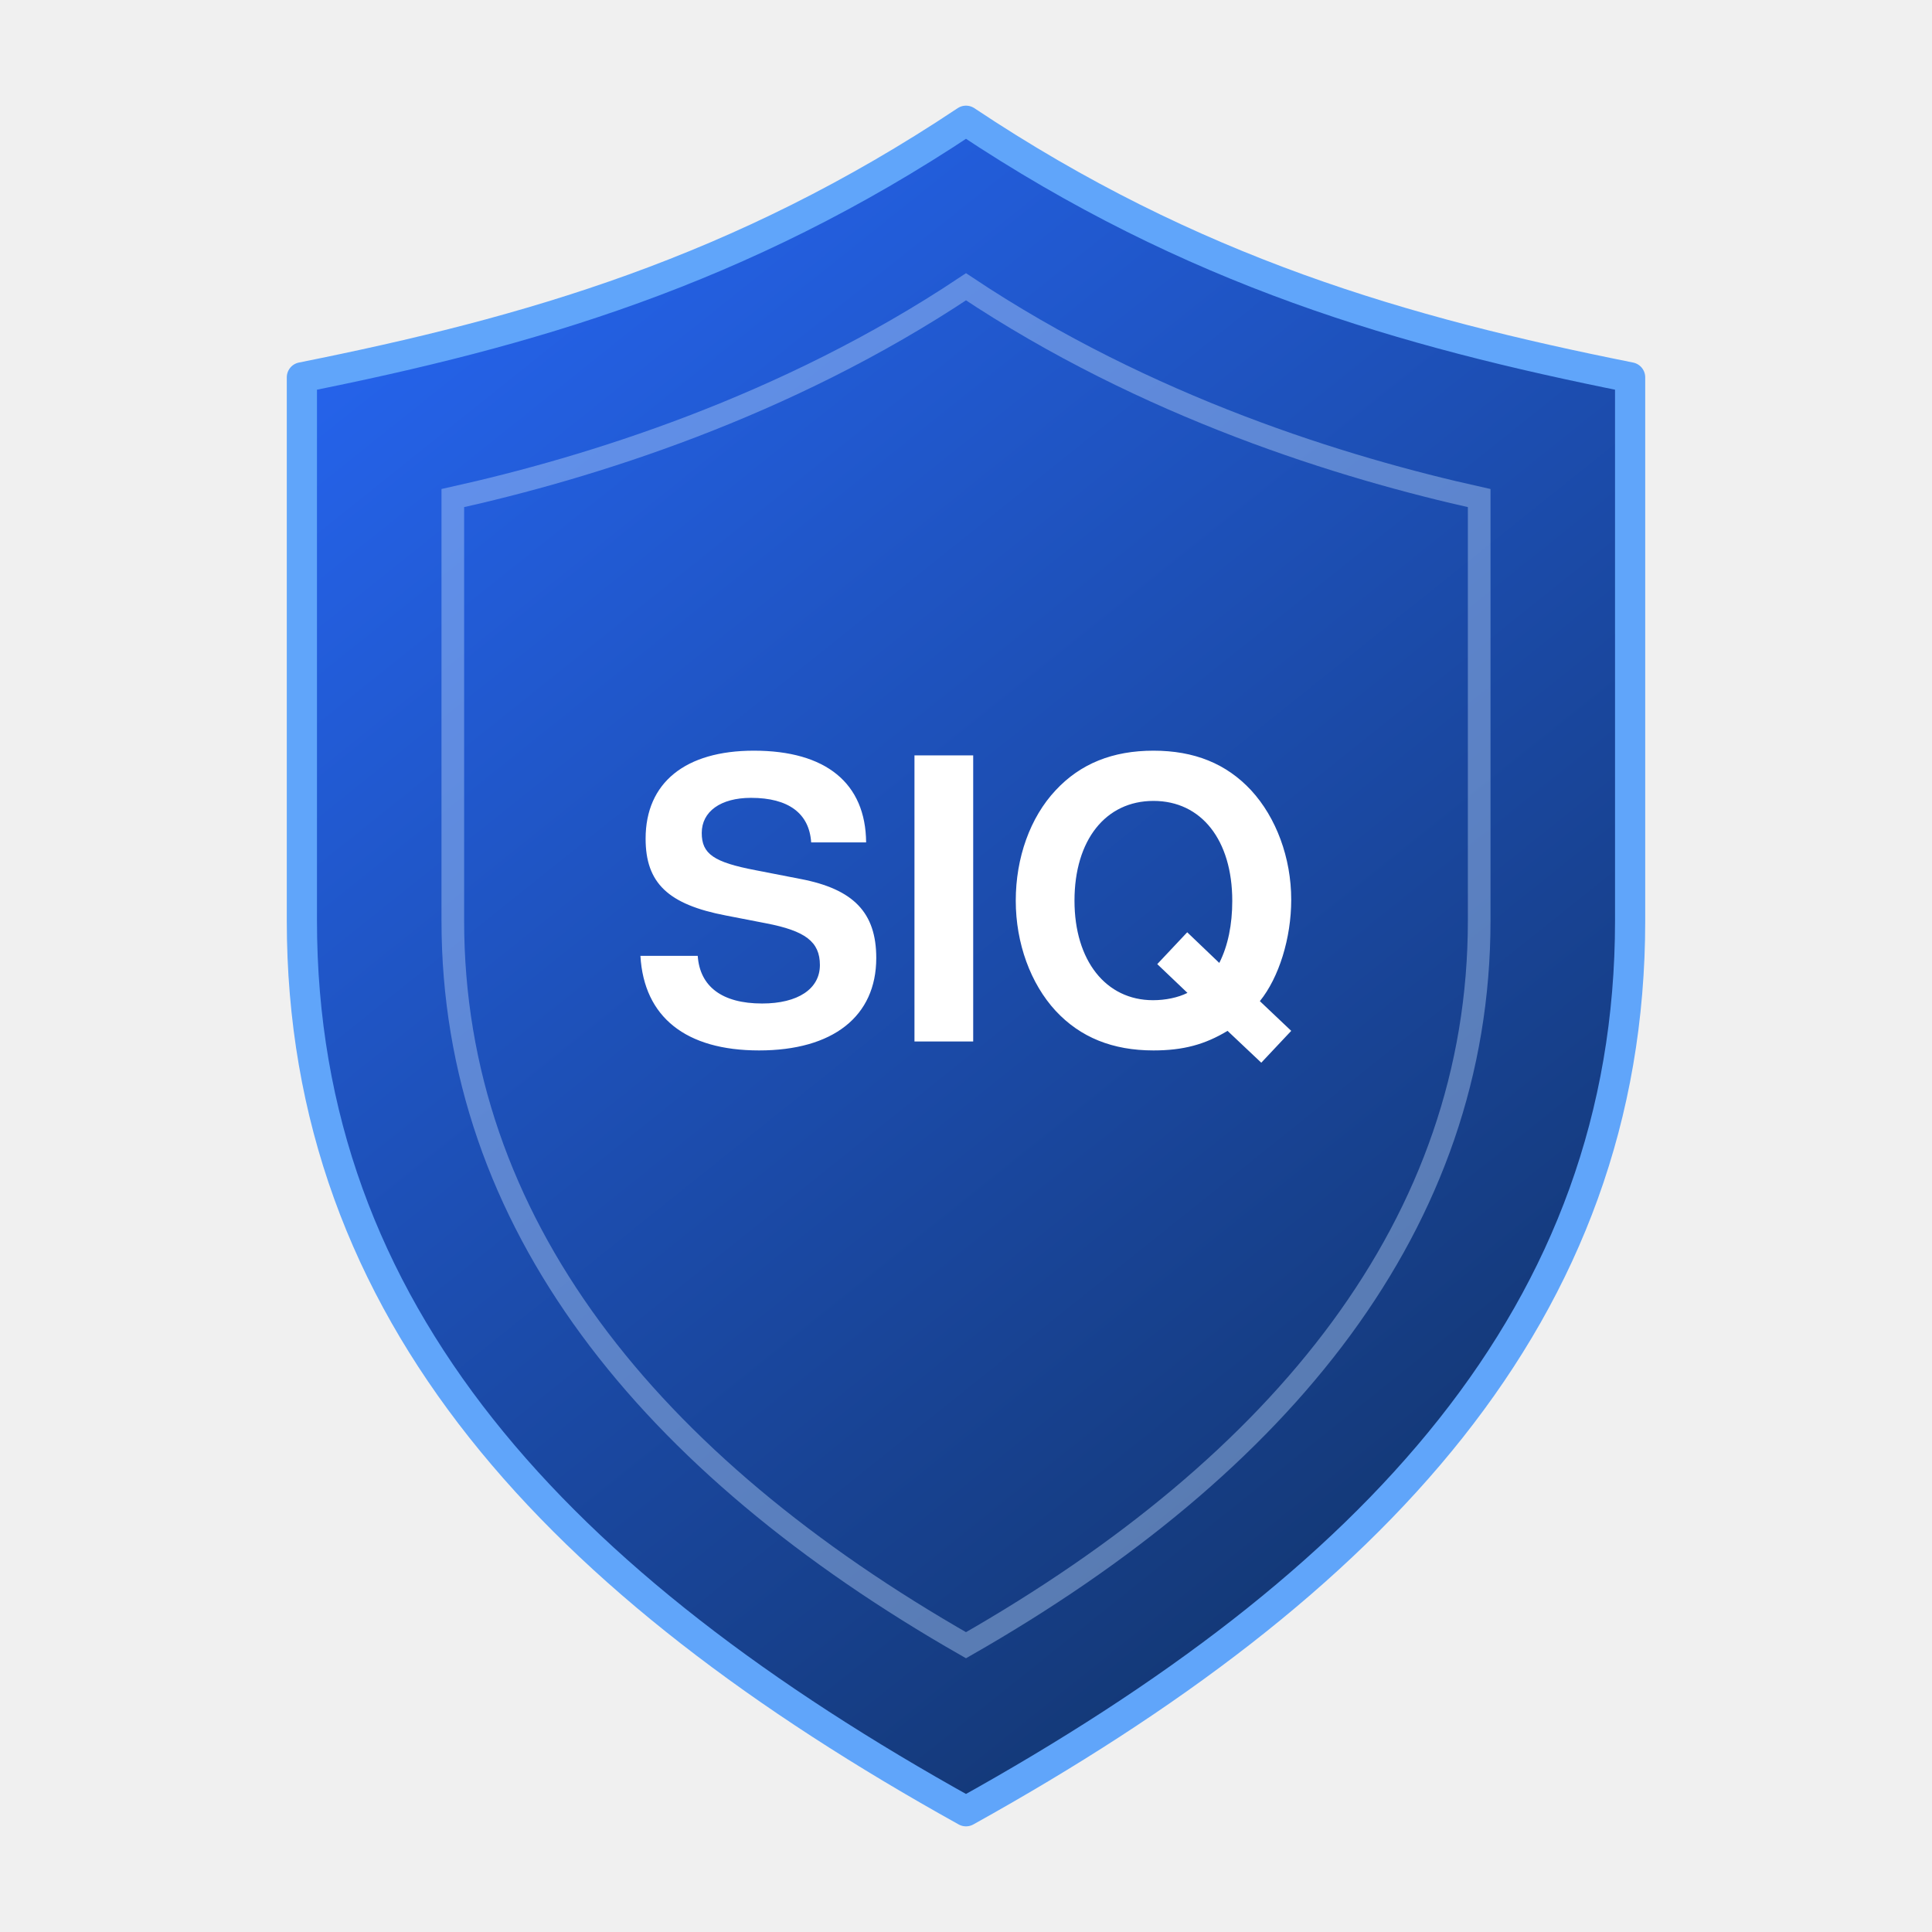
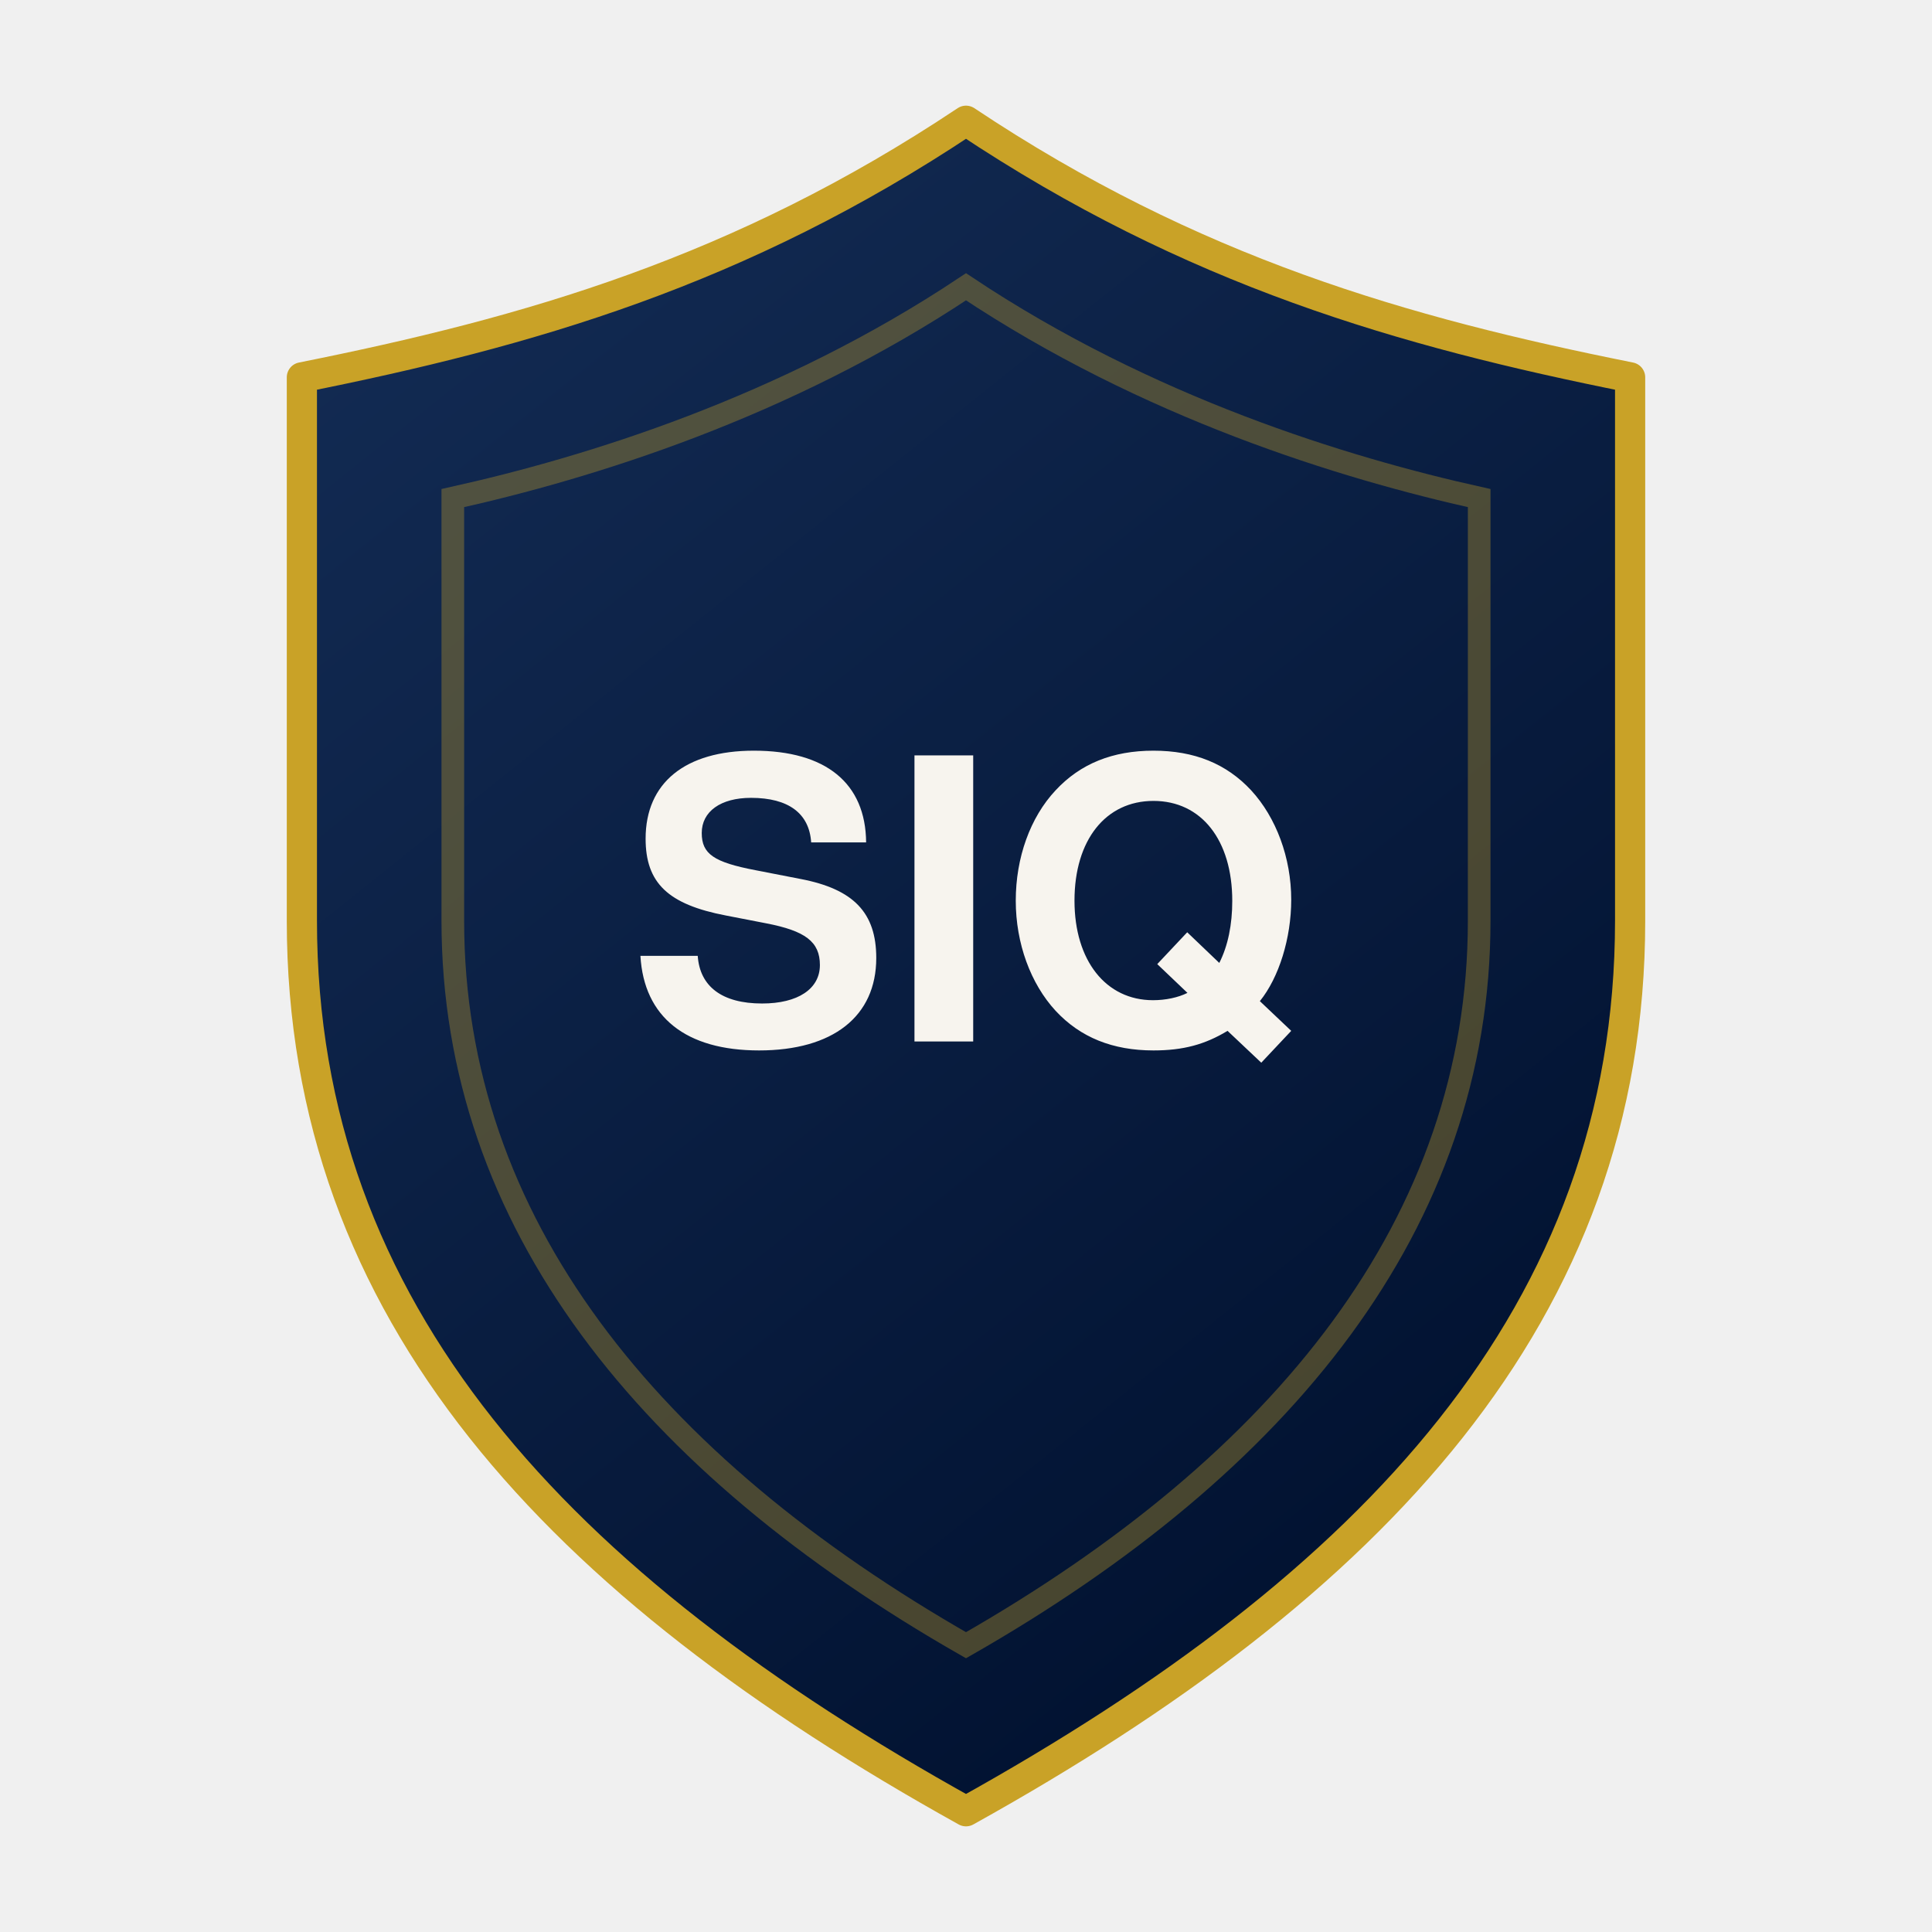
<svg xmlns="http://www.w3.org/2000/svg" viewBox="0 0 128 128" fill="none" role="img" aria-labelledby="title desc">
  <defs>
    <linearGradient id="shield" x1="29" y1="18" x2="101" y2="108" gradientUnits="userSpaceOnUse">
-       <stop stop-color="#2563EB" />
-       <stop offset="1" stop-color="#12346B" />
+       <stop stop-color="#122A52" />
+       <stop offset="1" stop-color="#00102E" />
    </linearGradient>
  </defs>
-   <path d="M64 8C79 18 93 22 108 25V61C108 87 91 105 64 120C37 105 20 87 20 61V25C35 22 49 18 64 8Z" fill="url(#shield)" stroke="#60A5FA" stroke-width="2" stroke-linejoin="round" />
-   <path d="M64 19C76 27 89 31 98 33V61C98 81 85 97 64 109C43 97 30 81 30 61V33C39 31 52 27 64 19Z" stroke="#BFDBFE" stroke-opacity=".4" stroke-width="1.5" />
-   <text x="64" y="69" fill="#FFFFFF" font-family="-apple-system, BlinkMacSystemFont, 'Segoe UI', Helvetica, Arial, sans-serif" font-size="26" font-weight="600" text-anchor="middle">SIQ</text>
+   <path d="M64 8C79 18 93 22 108 25V61C108 87 91 105 64 120C37 105 20 87 20 61V25C35 22 49 18 64 8Z" fill="url(#shield)" stroke="#C9A227" stroke-width="2" stroke-linejoin="round" />
+   <path d="M64 19C76 27 89 31 98 33V61C98 81 85 97 64 109C43 97 30 81 30 61V33C39 31 52 27 64 19Z" stroke="#C9A227" stroke-opacity=".35" stroke-width="1.5" />
+   <text x="64" y="69" fill="#F7F4EE" font-family="-apple-system, BlinkMacSystemFont, 'Segoe UI', Helvetica, Arial, sans-serif" font-size="26" font-weight="600" text-anchor="middle">SIQ</text>
</svg>
